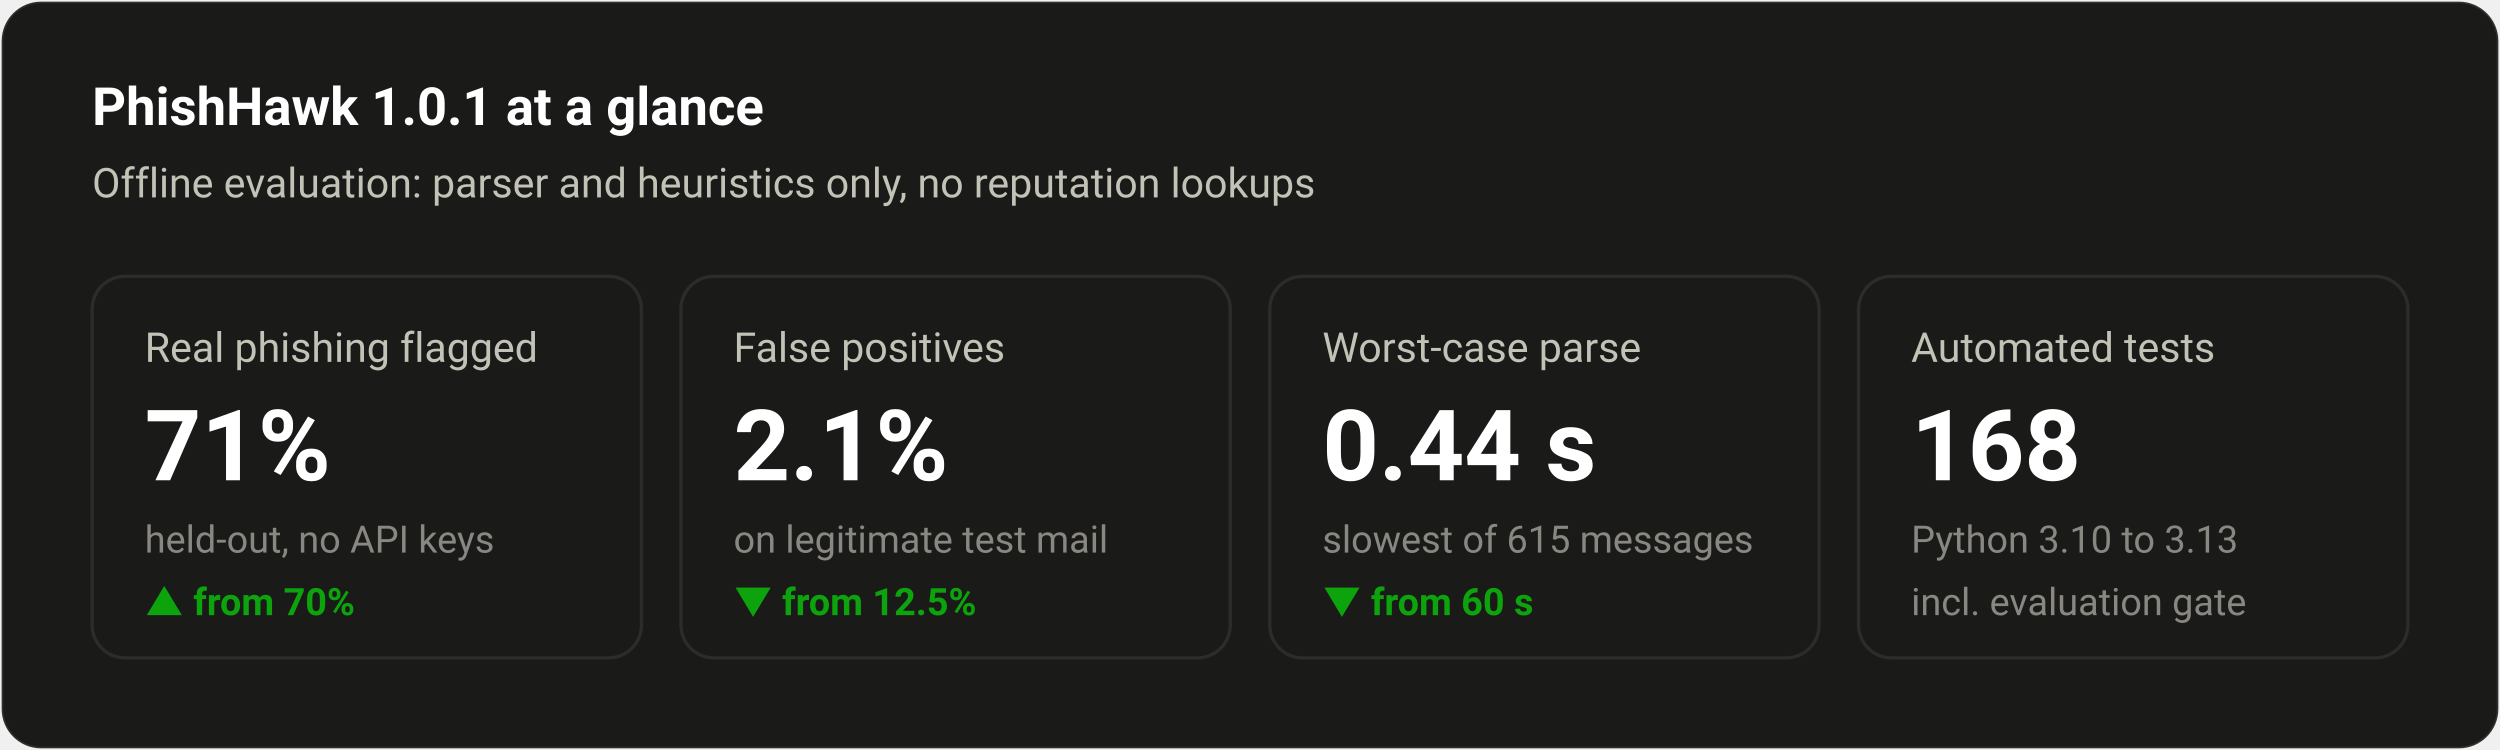
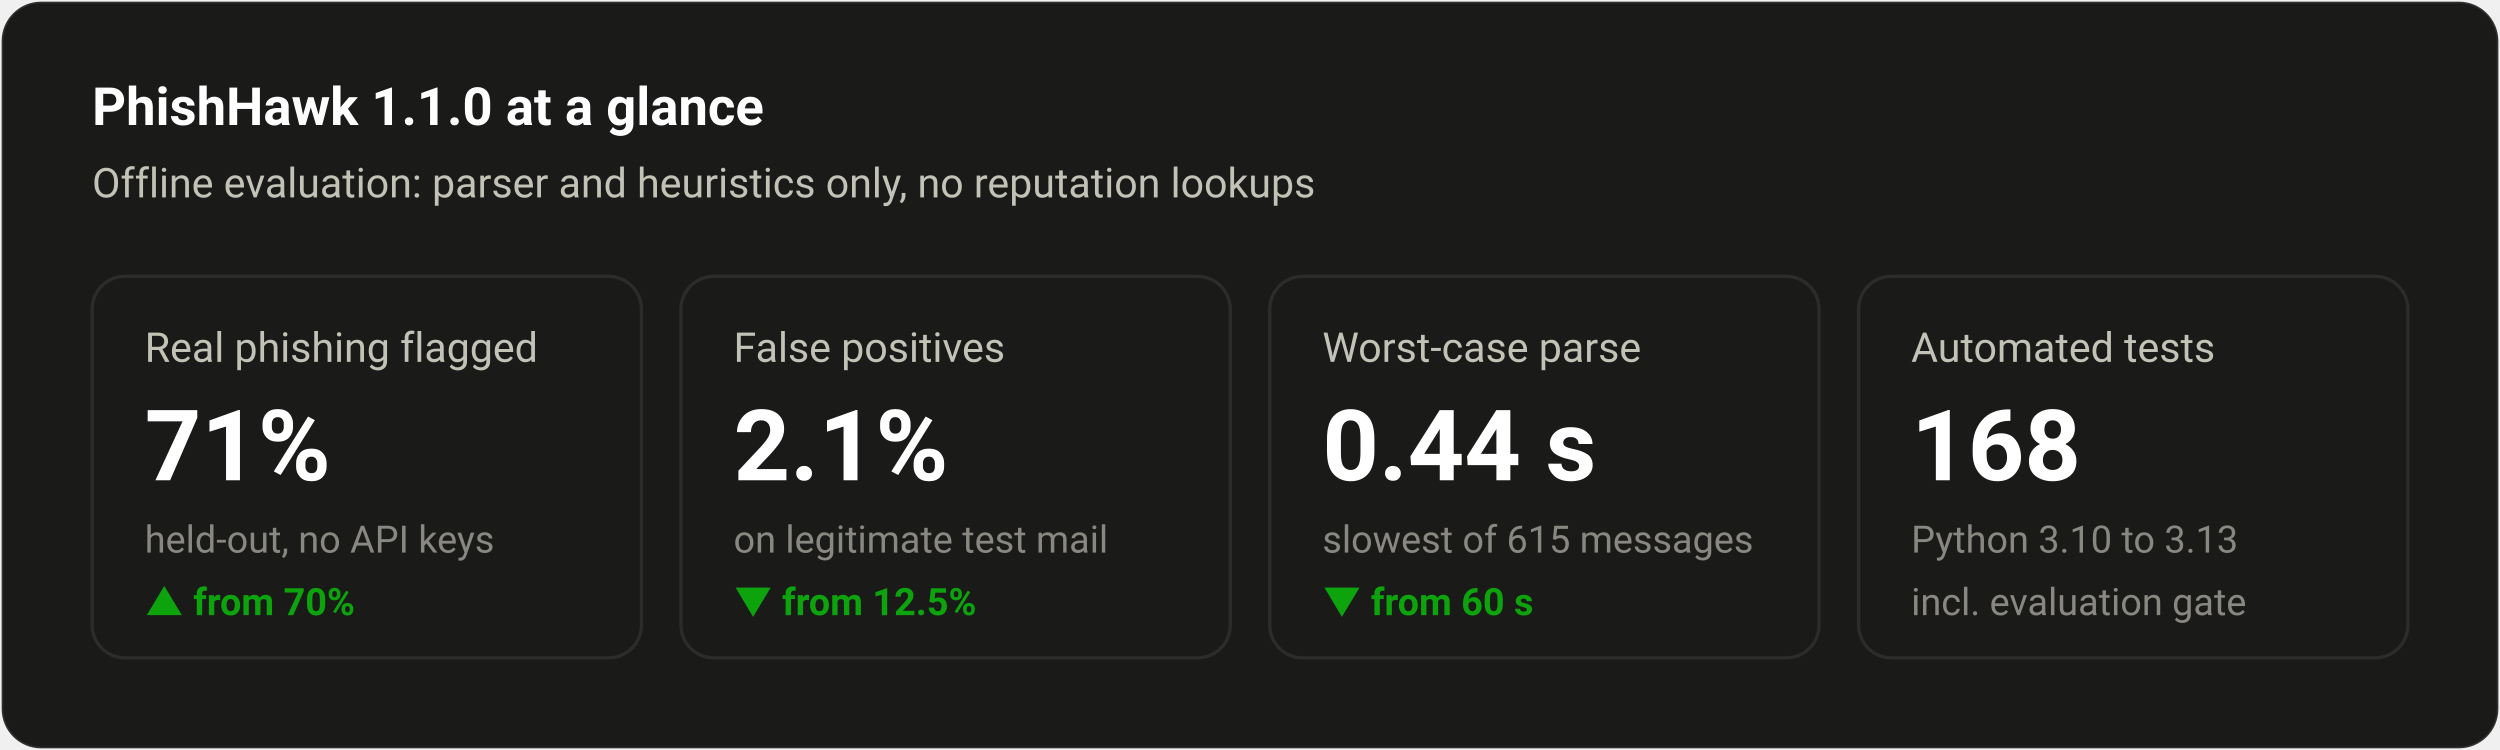
- <svg xmlns="http://www.w3.org/2000/svg" width="760" height="228" viewBox="0 0 760 228" font-family="system-ui,-apple-system,'Segoe UI',Roboto,sans-serif" role="img" aria-label="PhishHawk 1.0.1 at a glance">
+ <svg xmlns="http://www.w3.org/2000/svg" width="760" height="228" viewBox="0 0 760 228" font-family="system-ui,-apple-system,'Segoe UI',Roboto,sans-serif" role="img" aria-label="PhishHawk 1.1.0 at a glance">
  <rect x="0.5" y="0.5" width="759" height="227" rx="12" fill="#1a1a19" stroke="rgba(255,255,255,0.10)" />
-   <text x="28.0" y="38.0" fill="#ffffff" font-size="16" font-weight="600" text-anchor="start">PhishHawk 1.0.1 at a glance</text>
+   <text x="28.0" y="38.0" fill="#ffffff" font-size="16" font-weight="600" text-anchor="start">PhishHawk 1.1.0 at a glance</text>
  <text x="28.0" y="60.0" fill="#c3c2b7" font-size="12.5" font-weight="400" text-anchor="start">Offline evaluation: parser and heuristics only, no reputation lookups</text>
  <rect x="28.0" y="84" width="167.0" height="116" rx="10" fill="none" stroke="#2c2c2a" />
  <text x="44.0" y="110.0" fill="#c3c2b7" font-size="12.5" font-weight="400" text-anchor="start">Real phishing flagged</text>
  <text x="44.0" y="146.0" fill="#ffffff" font-size="30" font-weight="600" text-anchor="start">71%</text>
  <text x="44.0" y="168.0" fill="#898781" font-size="11.5" font-weight="400" text-anchor="start">held-out, no API keys</text>
  <text x="44.0" y="187.0" fill="#0ca30c" font-size="11.5" font-weight="600" text-anchor="start">▲ from 70%</text>
  <rect x="207.0" y="84" width="167.0" height="116" rx="10" fill="none" stroke="#2c2c2a" />
  <text x="223.0" y="110.0" fill="#c3c2b7" font-size="12.5" font-weight="400" text-anchor="start">False positives</text>
  <text x="223.0" y="146.0" fill="#ffffff" font-size="30" font-weight="600" text-anchor="start">2.1%</text>
  <text x="223.0" y="168.0" fill="#898781" font-size="11.5" font-weight="400" text-anchor="start">on legitimate test mail</text>
  <text x="223.0" y="187.0" fill="#0ca30c" font-size="11.5" font-weight="600" text-anchor="start">▼ from 12.5%</text>
  <rect x="386.0" y="84" width="167.0" height="116" rx="10" fill="none" stroke="#2c2c2a" />
  <text x="402.0" y="110.0" fill="#c3c2b7" font-size="12.5" font-weight="400" text-anchor="start">Worst-case parse</text>
  <text x="402.0" y="146.0" fill="#ffffff" font-size="30" font-weight="600" text-anchor="start">0.44 s</text>
  <text x="402.0" y="168.0" fill="#898781" font-size="11.5" font-weight="400" text-anchor="start">slowest of 615 messages</text>
  <text x="402.0" y="187.0" fill="#0ca30c" font-size="11.5" font-weight="600" text-anchor="start">▼ from 60 s</text>
  <rect x="565.0" y="84" width="167.0" height="116" rx="10" fill="none" stroke="#2c2c2a" />
  <text x="581.0" y="110.0" fill="#c3c2b7" font-size="12.5" font-weight="400" text-anchor="start">Automated tests</text>
  <text x="581.0" y="146.0" fill="#ffffff" font-size="30" font-weight="600" text-anchor="start">168</text>
  <text x="581.0" y="168.0" fill="#898781" font-size="11.5" font-weight="400" text-anchor="start">Python 3.10 to 3.13</text>
  <text x="581.0" y="187.0" fill="#898781" font-size="11.5" font-weight="400" text-anchor="start">incl. evaluation gate</text>
</svg>
